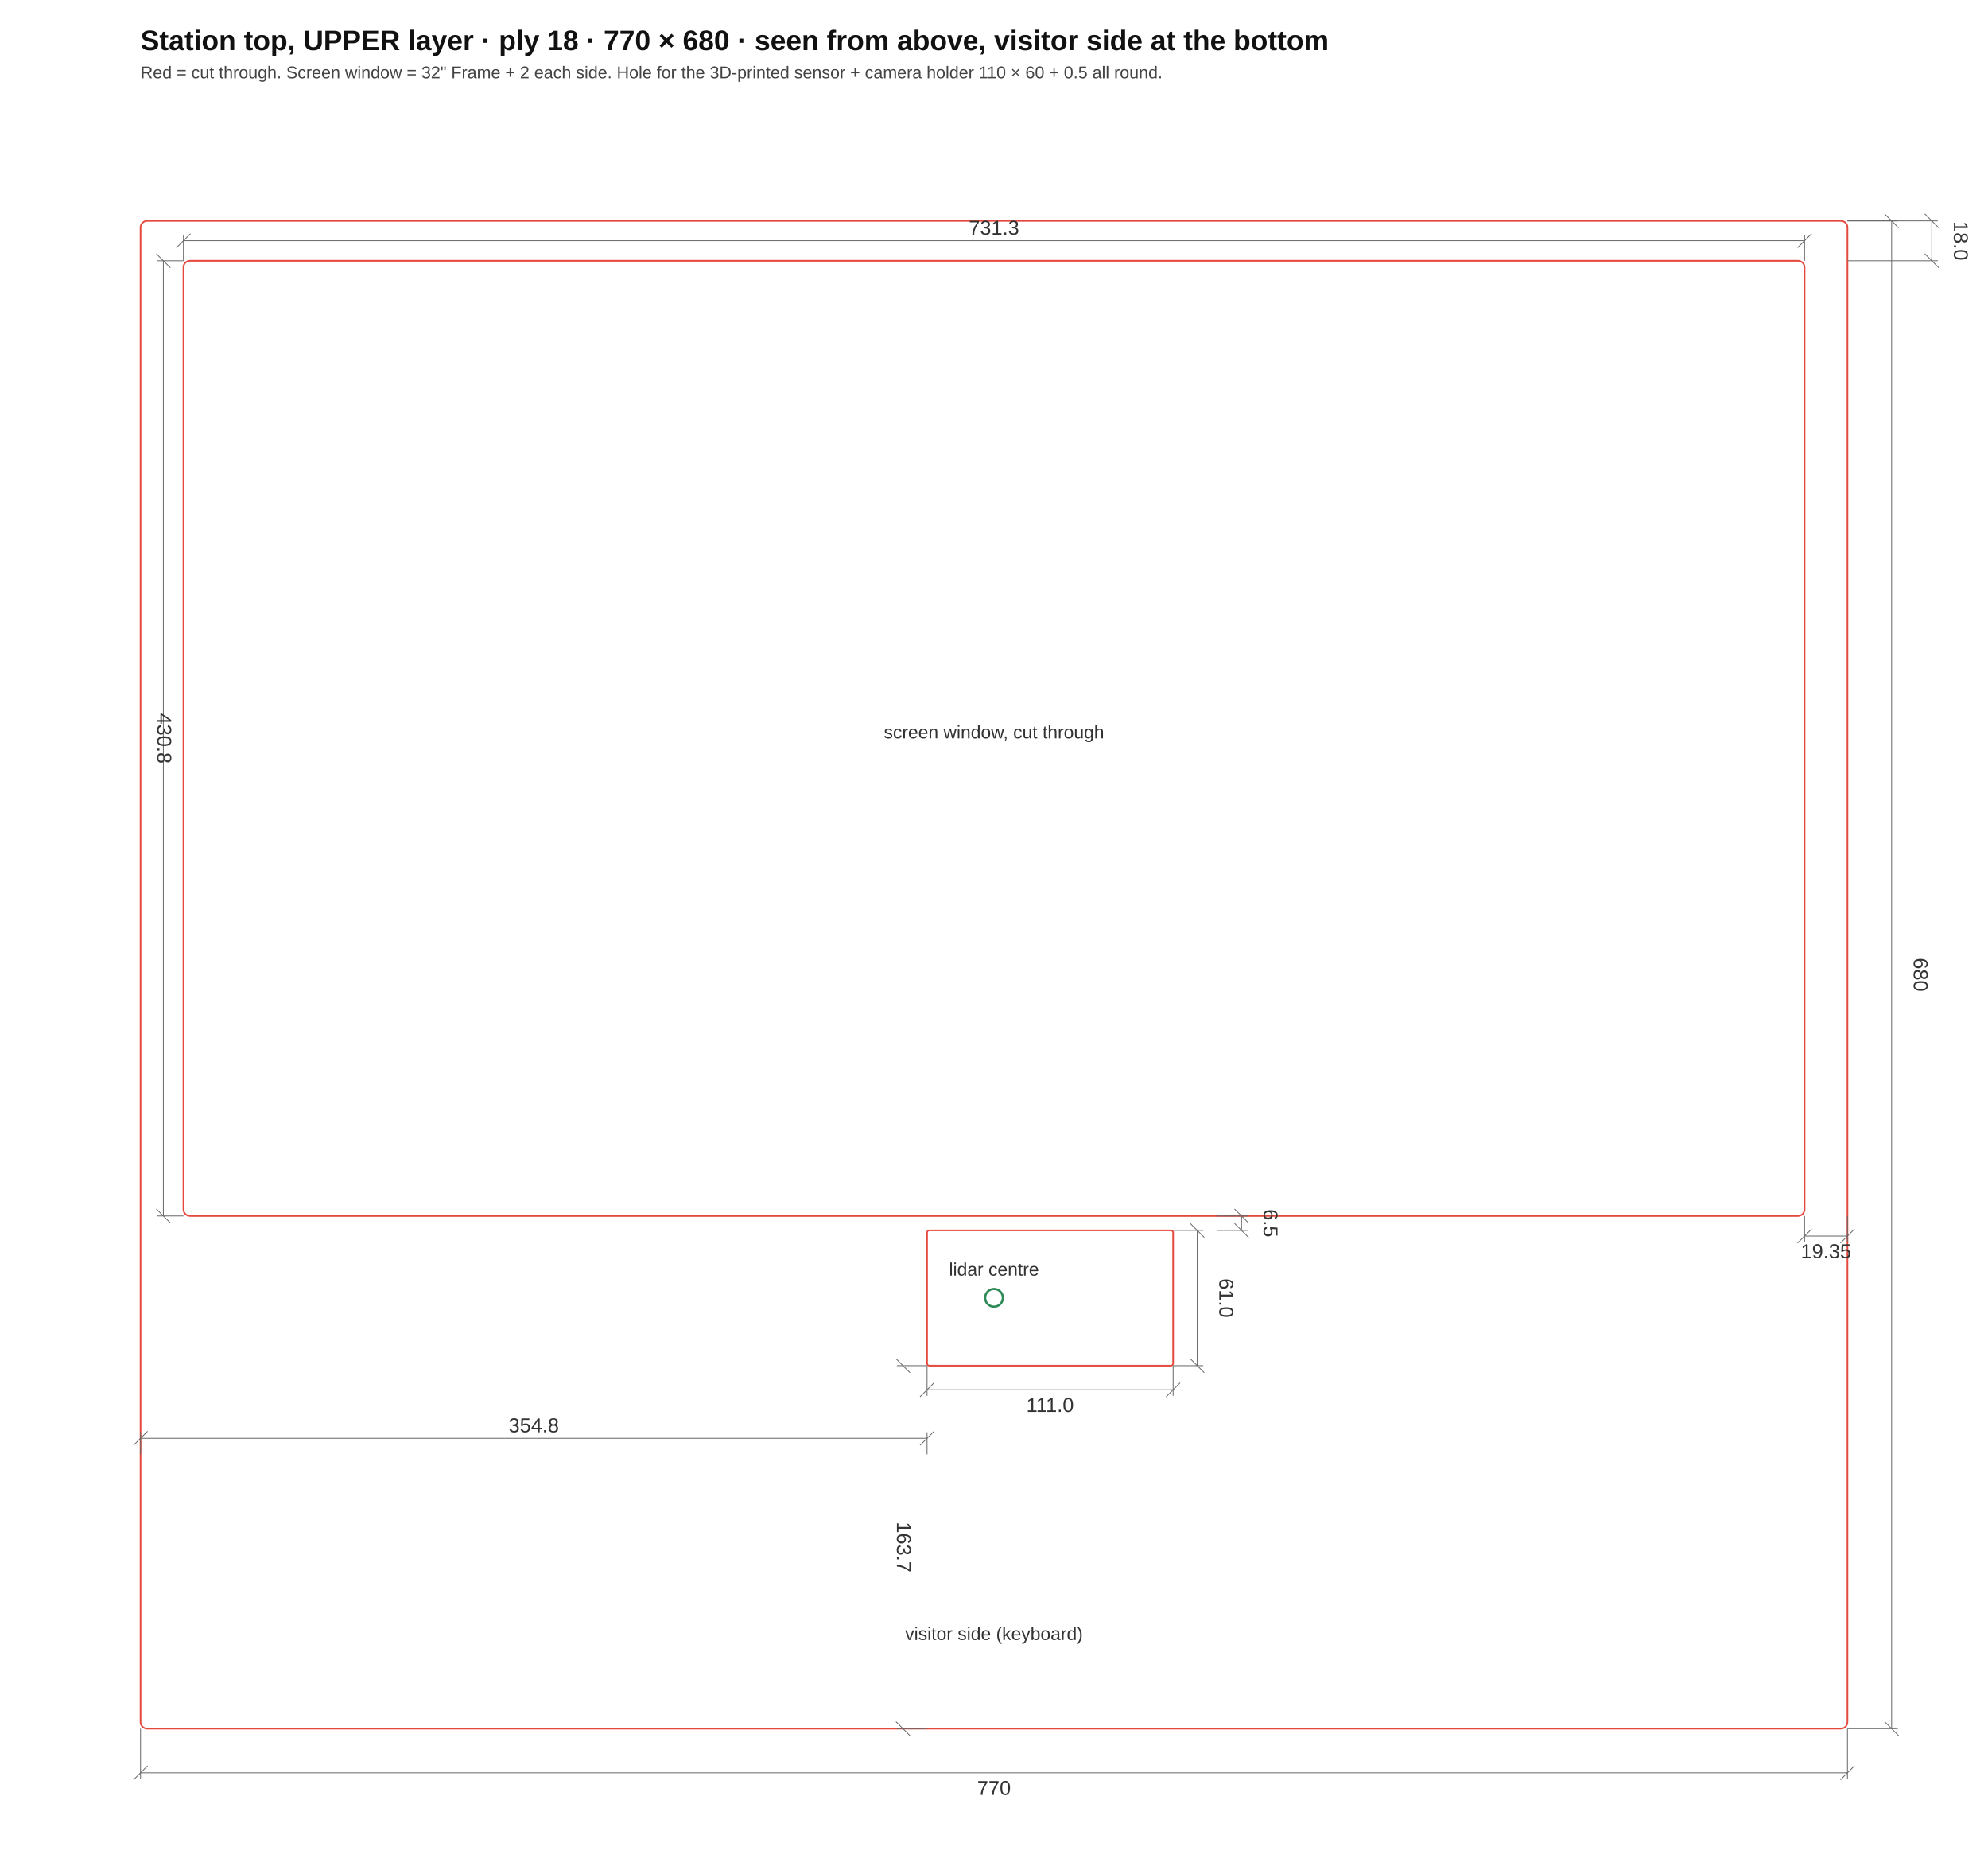
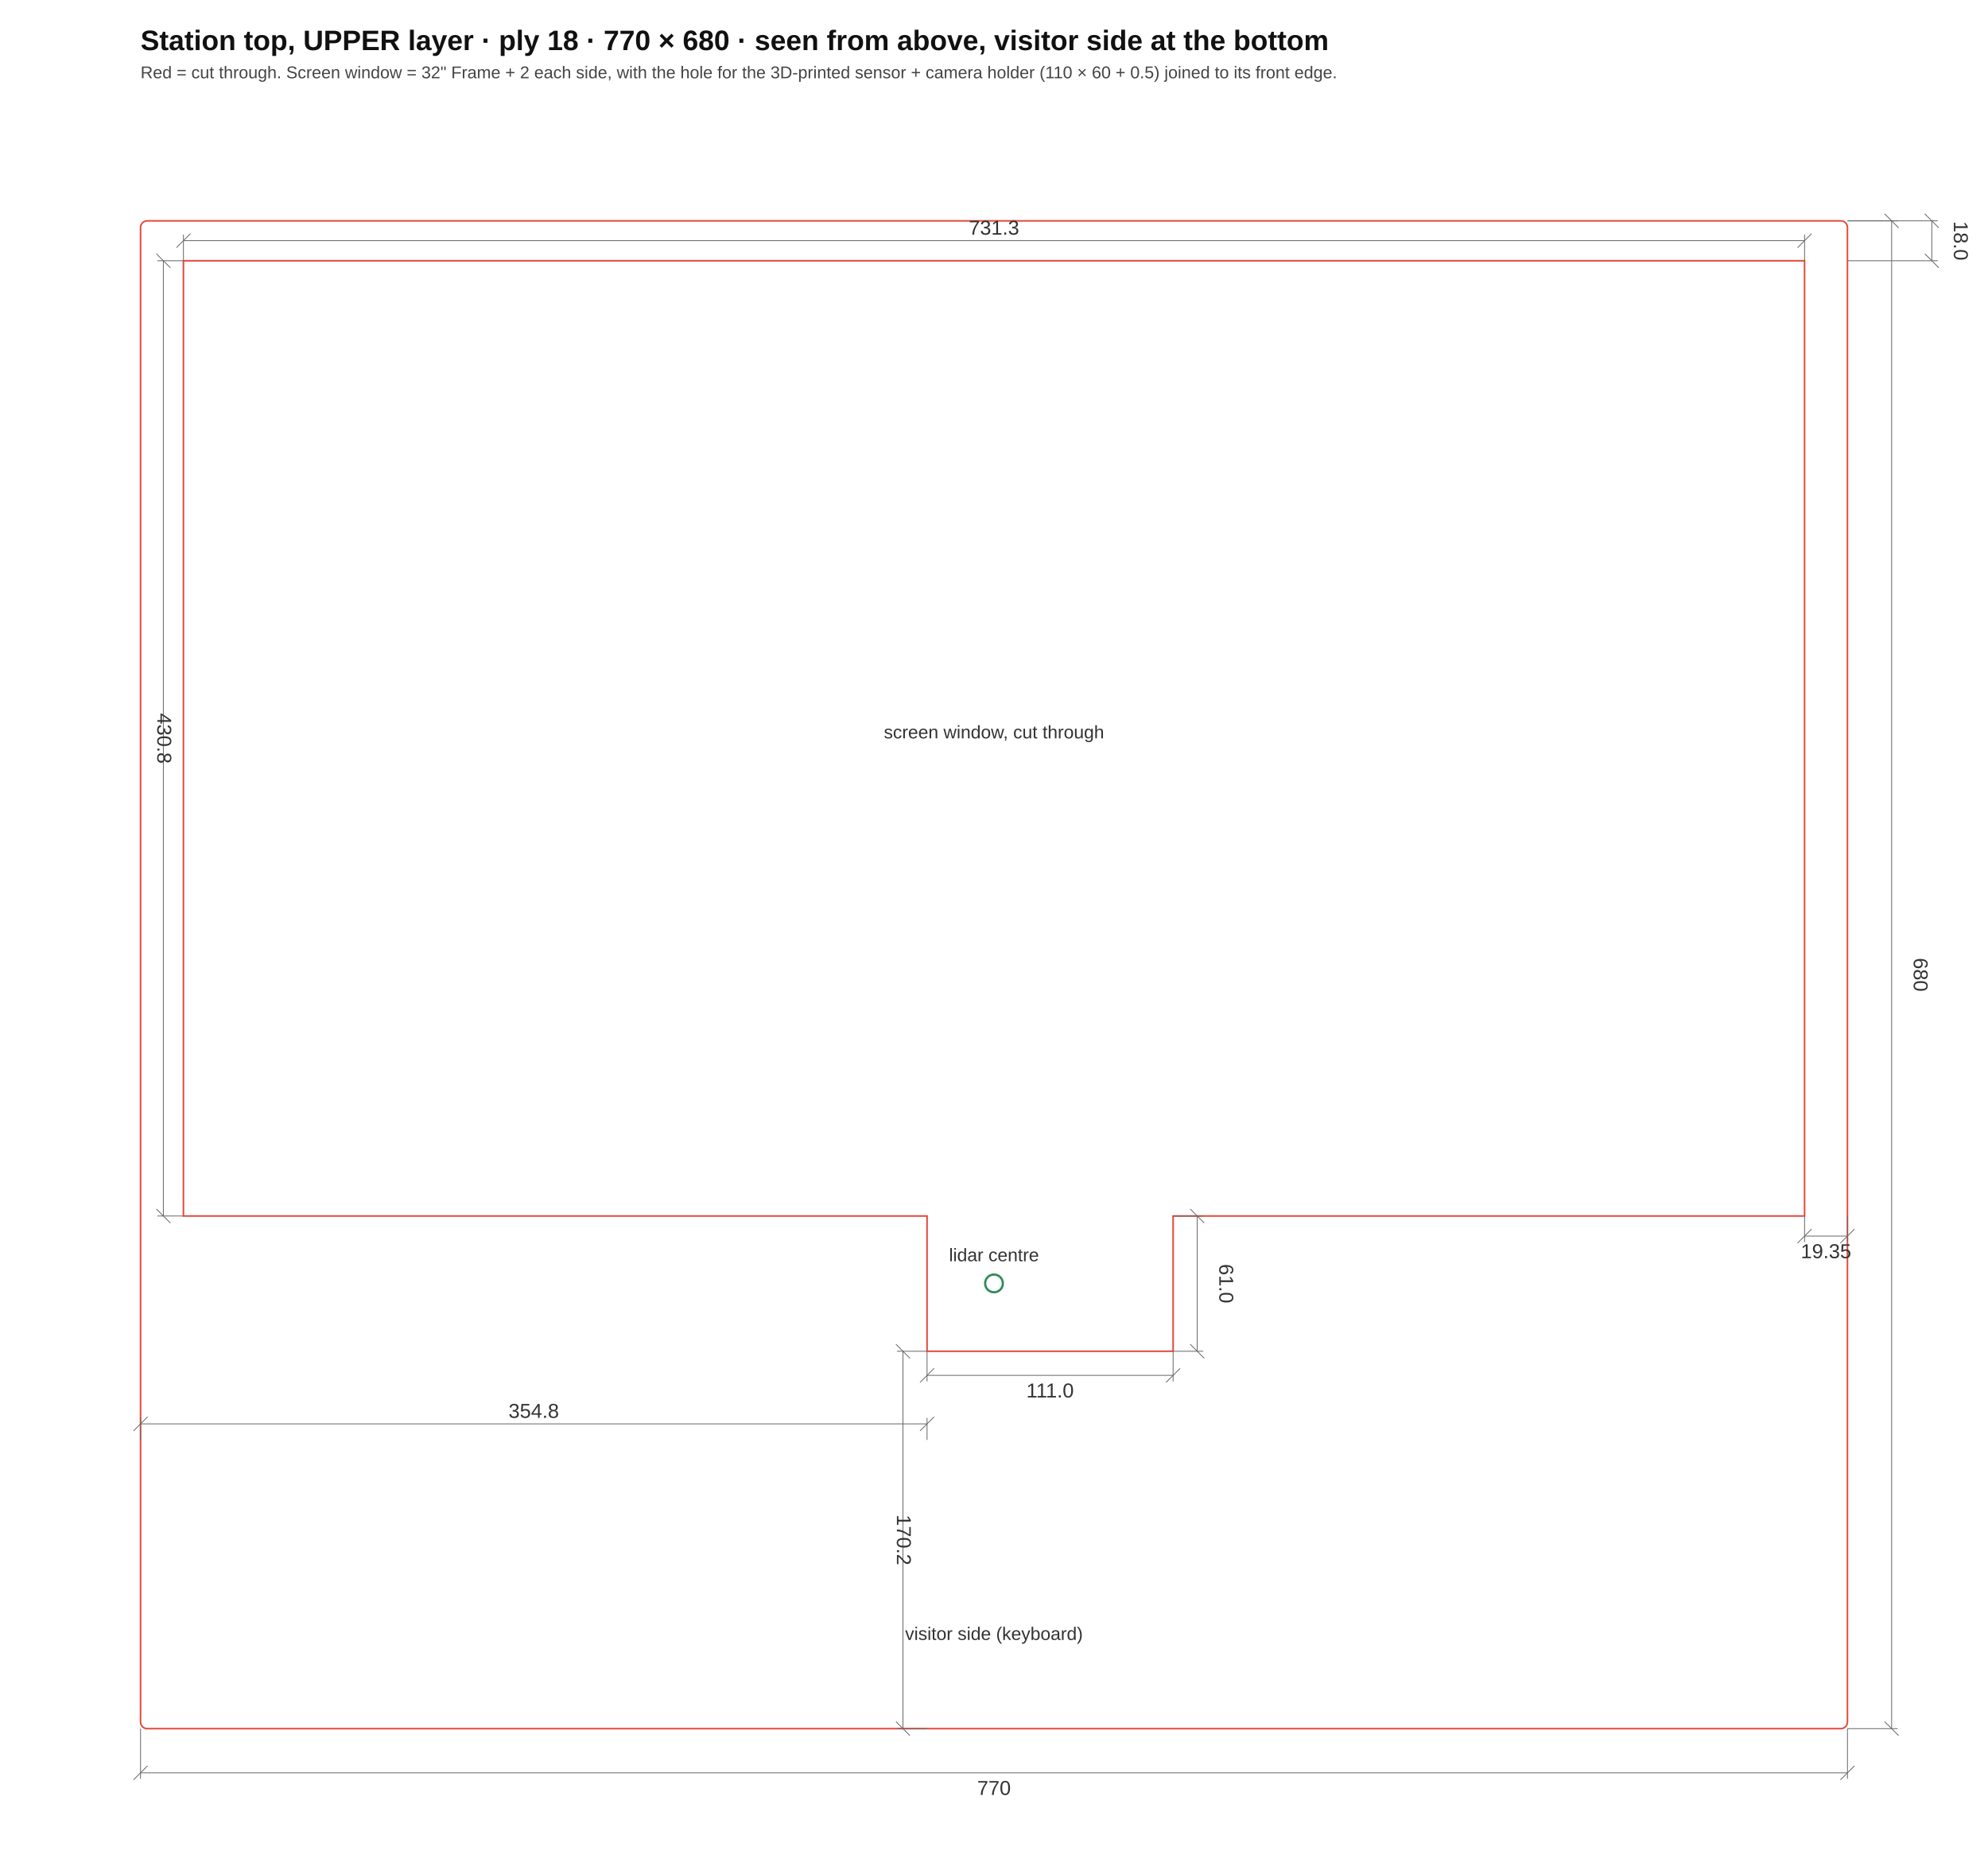
<svg xmlns="http://www.w3.org/2000/svg" width="896.8mm" height="843.1mm" viewBox="-63.4 -99.6 896.8 843.1">
  <g id="CUT_through" fill="none" stroke="#E5483D" stroke-width="0.72">
    <path d="M3.00 0.00H767.00A3 3 0 0 1 770.00 3.00V677.00A3 3 0 0 1 767.00 680.00H3.00A3 3 0 0 1 0.00 677.00V3.00A3 3 0 0 1 3.00 0.00Z" />
-     <path d="M22.35 18.00H747.65A3 3 0 0 1 750.65 21.00V445.80A3 3 0 0 1 747.65 448.80H22.35A3 3 0 0 1 19.35 445.80V21.00A3 3 0 0 1 22.35 18.00Z" />
-     <path d="M355.80 455.30H464.80A1 1 0 0 1 465.80 456.30V515.30A1 1 0 0 1 464.80 516.30H355.80A1 1 0 0 1 354.80 515.30V456.30A1 1 0 0 1 355.80 455.30Z" />
+     <path d="M19.35 18.00L750.65 18.00L750.65 448.80L465.80 448.80L465.80 509.80L354.80 509.80L354.80 448.80L19.35 448.80Z" />
  </g>
  <g id="MARK_pencil_do_not_cut" fill="none" stroke="#2E8B57" stroke-width="{max(0.4, ts*0.05):.2f}" stroke-dasharray="{ts*0.8:.1f} {ts*0.4:.1f}">
-     <path d="M381.00 485.70A4 4 0 1 0 389.00 485.70A4 4 0 1 0 381.00 485.70Z" />
+     <path d="M381.00 479.20A4 4 0 1 0 389.00 479.20A4 4 0 1 0 381.00 479.20Z" />
  </g>
  <g id="DIMENSIONS_do_not_cut" fill="none" stroke="#666" stroke-width="0.36" font-family="IBM Plex Sans, Arial, sans-serif" font-size="9.1">
    <path d="M0.00 680.00L0.00 702.65M770.00 680.00L770.00 702.65M0.00 699.93L770.00 699.93" />
    <path d="M-3.17 703.10L3.17 696.76" />
    <path d="M766.83 703.10L773.17 696.76" />
    <text x="385.00" y="709.89" fill="#333" stroke="none" text-anchor="middle" transform="rotate(0.00 385.00 709.89)">770</text>
    <path d="M770.00 680.00L792.65 680.00M770.00 0.00L792.65 0.00M789.93 680.00L789.93 0.00" />
    <path d="M793.10 683.17L786.76 676.83" />
    <path d="M793.10 3.17L786.76 -3.17" />
    <text x="799.89" y="340.00" fill="#333" stroke="none" text-anchor="middle" transform="rotate(90.00 799.89 340.00)">680</text>
    <path d="M19.35 18.00L19.35 6.22M750.65 18.00L750.65 6.22M19.35 8.94L750.65 8.94" />
    <path d="M16.18 12.11L22.52 5.77" />
    <path d="M747.48 12.11L753.82 5.77" />
    <text x="385.00" y="6.22" fill="#333" stroke="none" text-anchor="middle" transform="rotate(0.00 385.00 6.22)">731.3</text>
    <path d="M19.35 448.80L7.57 448.80M19.35 18.00L7.57 18.00M10.29 448.80L10.29 18.00" />
    <path d="M13.46 451.97L7.12 445.63" />
    <path d="M13.46 21.17L7.12 14.83" />
    <text x="7.57" y="233.40" fill="#333" stroke="none" text-anchor="middle" transform="rotate(90.00 7.57 233.40)">430.8</text>
    <path d="M750.65 448.80L750.65 460.58M770.00 448.80L770.00 460.58M750.65 457.86L770.00 457.86" />
    <path d="M747.48 461.03L753.82 454.69" />
    <path d="M766.83 461.03L773.17 454.69" />
    <text x="760.33" y="467.82" fill="#333" stroke="none" text-anchor="middle" transform="rotate(0.00 760.33 467.82)">19.35</text>
    <path d="M770.00 18.00L810.76 18.00M770.00 0.00L810.76 0.00M808.05 18.00L808.05 0.00" />
    <path d="M811.22 21.17L804.88 14.83" />
    <path d="M811.22 3.17L804.88 -3.17" />
    <text x="818.01" y="9.00" fill="#333" stroke="none" text-anchor="middle" transform="rotate(90.00 818.01 9.00)">18.0</text>
-     <path d="M354.80 680.00L341.21 680.00M354.80 516.30L341.21 516.30M343.93 680.00L343.93 516.30" />
+     <path d="M354.80 680.00L341.21 680.00M354.80 509.80L341.21 509.80M343.93 680.00L343.93 509.80" />
    <path d="M347.10 683.17L340.76 676.83" />
-     <path d="M347.10 519.47L340.76 513.13" />
-     <text x="341.21" y="598.15" fill="#333" stroke="none" text-anchor="middle" transform="rotate(90.00 341.21 598.15)">163.7</text>
-     <path d="M354.80 516.30L354.80 529.89M465.80 516.30L465.80 529.89M354.80 527.17L465.80 527.17" />
-     <path d="M351.63 530.34L357.97 524.00" />
-     <path d="M462.63 530.34L468.97 524.00" />
-     <text x="410.30" y="537.14" fill="#333" stroke="none" text-anchor="middle" transform="rotate(0.00 410.30 537.14)">111.0</text>
-     <path d="M465.80 516.30L479.39 516.30M465.80 455.30L479.39 455.30M476.67 516.30L476.67 455.30" />
-     <path d="M479.84 519.47L473.50 513.13" />
-     <path d="M479.84 458.47L473.50 452.13" />
-     <text x="486.64" y="485.80" fill="#333" stroke="none" text-anchor="middle" transform="rotate(90.00 486.64 485.80)">61.0</text>
-     <path d="M0.00 556.30L0.00 546.34M354.80 556.30L354.80 546.34M0.00 549.05L354.80 549.05" />
-     <path d="M-3.17 552.22L3.17 545.88" />
-     <path d="M351.63 552.22L357.97 545.88" />
-     <text x="177.40" y="546.34" fill="#333" stroke="none" text-anchor="middle" transform="rotate(0.00 177.40 546.34)">354.8</text>
-     <path d="M485.80 455.30L499.39 455.30M485.80 448.80L499.39 448.80M496.67 455.30L496.67 448.80" />
-     <path d="M499.84 458.47L493.50 452.13" />
-     <path d="M499.84 451.97L493.50 445.63" />
-     <text x="506.64" y="452.05" fill="#333" stroke="none" text-anchor="middle" transform="rotate(90.00 506.64 452.05)">6.5</text>
-     <text x="385.00" y="475.70" fill="#333" stroke="none" font-size="8.2" text-anchor="middle">lidar centre</text>
+     <path d="M347.10 512.97L340.76 506.63" />
+     <text x="341.21" y="594.90" fill="#333" stroke="none" text-anchor="middle" transform="rotate(90.00 341.21 594.90)">170.2</text>
+     <path d="M354.80 509.80L354.80 523.39M465.80 509.80L465.80 523.39M354.80 520.67L465.80 520.67" />
+     <path d="M351.63 523.84L357.97 517.50" />
+     <path d="M462.63 523.84L468.97 517.50" />
+     <text x="410.30" y="530.64" fill="#333" stroke="none" text-anchor="middle" transform="rotate(0.00 410.30 530.64)">111.0</text>
+     <path d="M465.80 509.80L479.39 509.80M465.80 448.80L479.39 448.80M476.67 509.80L476.67 448.80" />
+     <path d="M479.84 512.97L473.50 506.63" />
+     <path d="M479.84 451.97L473.50 445.63" />
+     <text x="486.64" y="479.30" fill="#333" stroke="none" text-anchor="middle" transform="rotate(90.00 486.64 479.30)">61.0</text>
+     <path d="M0.00 549.80L0.00 539.84M354.80 549.80L354.80 539.84M0.00 542.55L354.80 542.55" />
+     <path d="M-3.17 545.72L3.17 539.38" />
+     <path d="M351.63 545.72L357.97 539.38" />
+     <text x="177.40" y="539.84" fill="#333" stroke="none" text-anchor="middle" transform="rotate(0.00 177.40 539.84)">354.8</text>
+     <text x="385.00" y="469.20" fill="#333" stroke="none" font-size="8.2" text-anchor="middle">lidar centre</text>
    <text x="385.00" y="233.40" fill="#333" stroke="none" font-size="8.2" text-anchor="middle">screen window, cut through</text>
    <text x="385.00" y="640.00" fill="#333" stroke="none" font-size="8.2" text-anchor="middle">visitor side (keyboard)</text>
    <text x="0" y="-77.0" fill="#111" stroke="none" font-size="12.7" font-weight="700">Station top, UPPER layer · ply 18 · 770 × 680 · seen from above, visitor side at the bottom</text>
-     <text x="0" y="-64.3" fill="#444" stroke="none" font-size="7.7">Red = cut through. Screen window = 32" Frame + 2 each side. Hole for the 3D-printed sensor + camera holder 110 × 60 + 0.5 all round.</text>
+     <text x="0" y="-64.3" fill="#444" stroke="none" font-size="7.7">Red = cut through. Screen window = 32" Frame + 2 each side, with the hole for the 3D-printed sensor + camera holder (110 × 60 + 0.5) joined to its front edge.</text>
  </g>
</svg>
